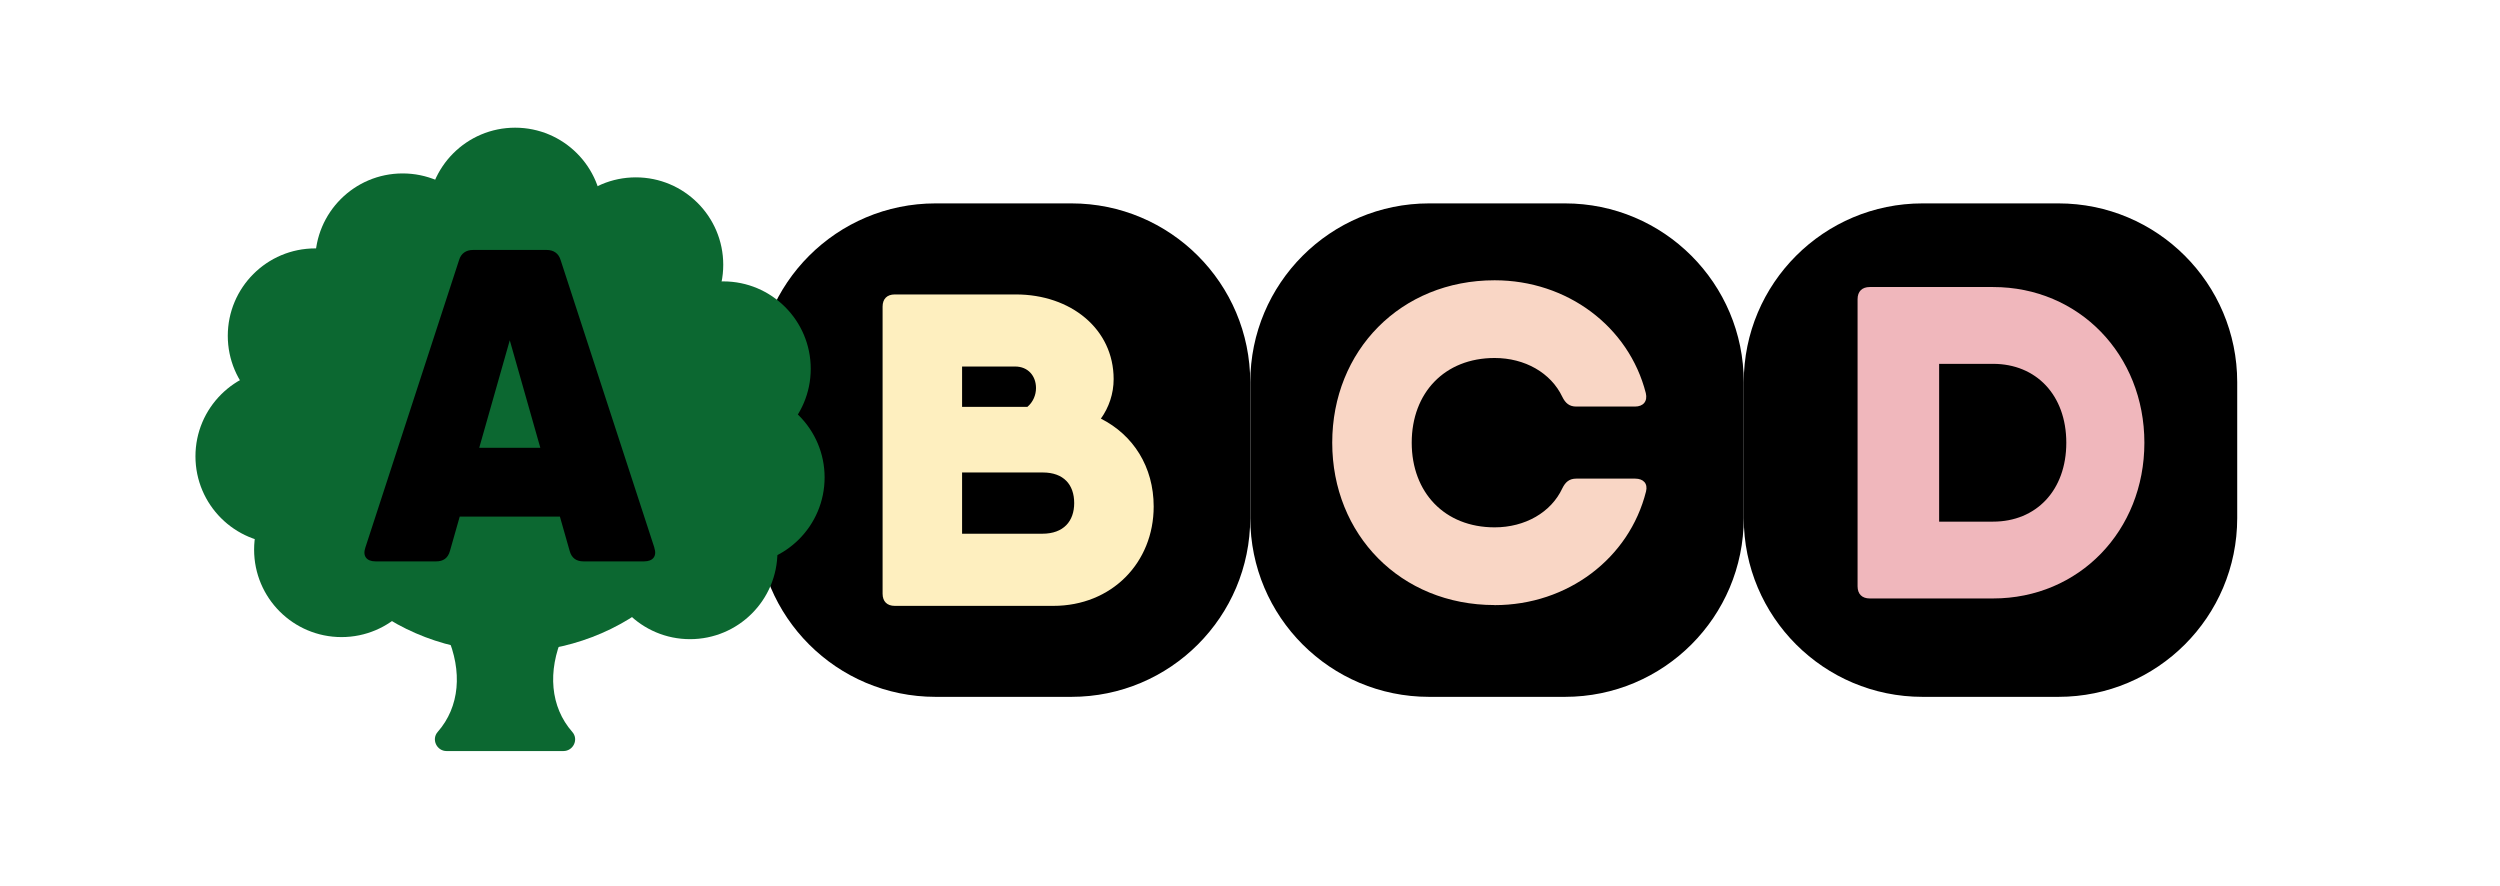
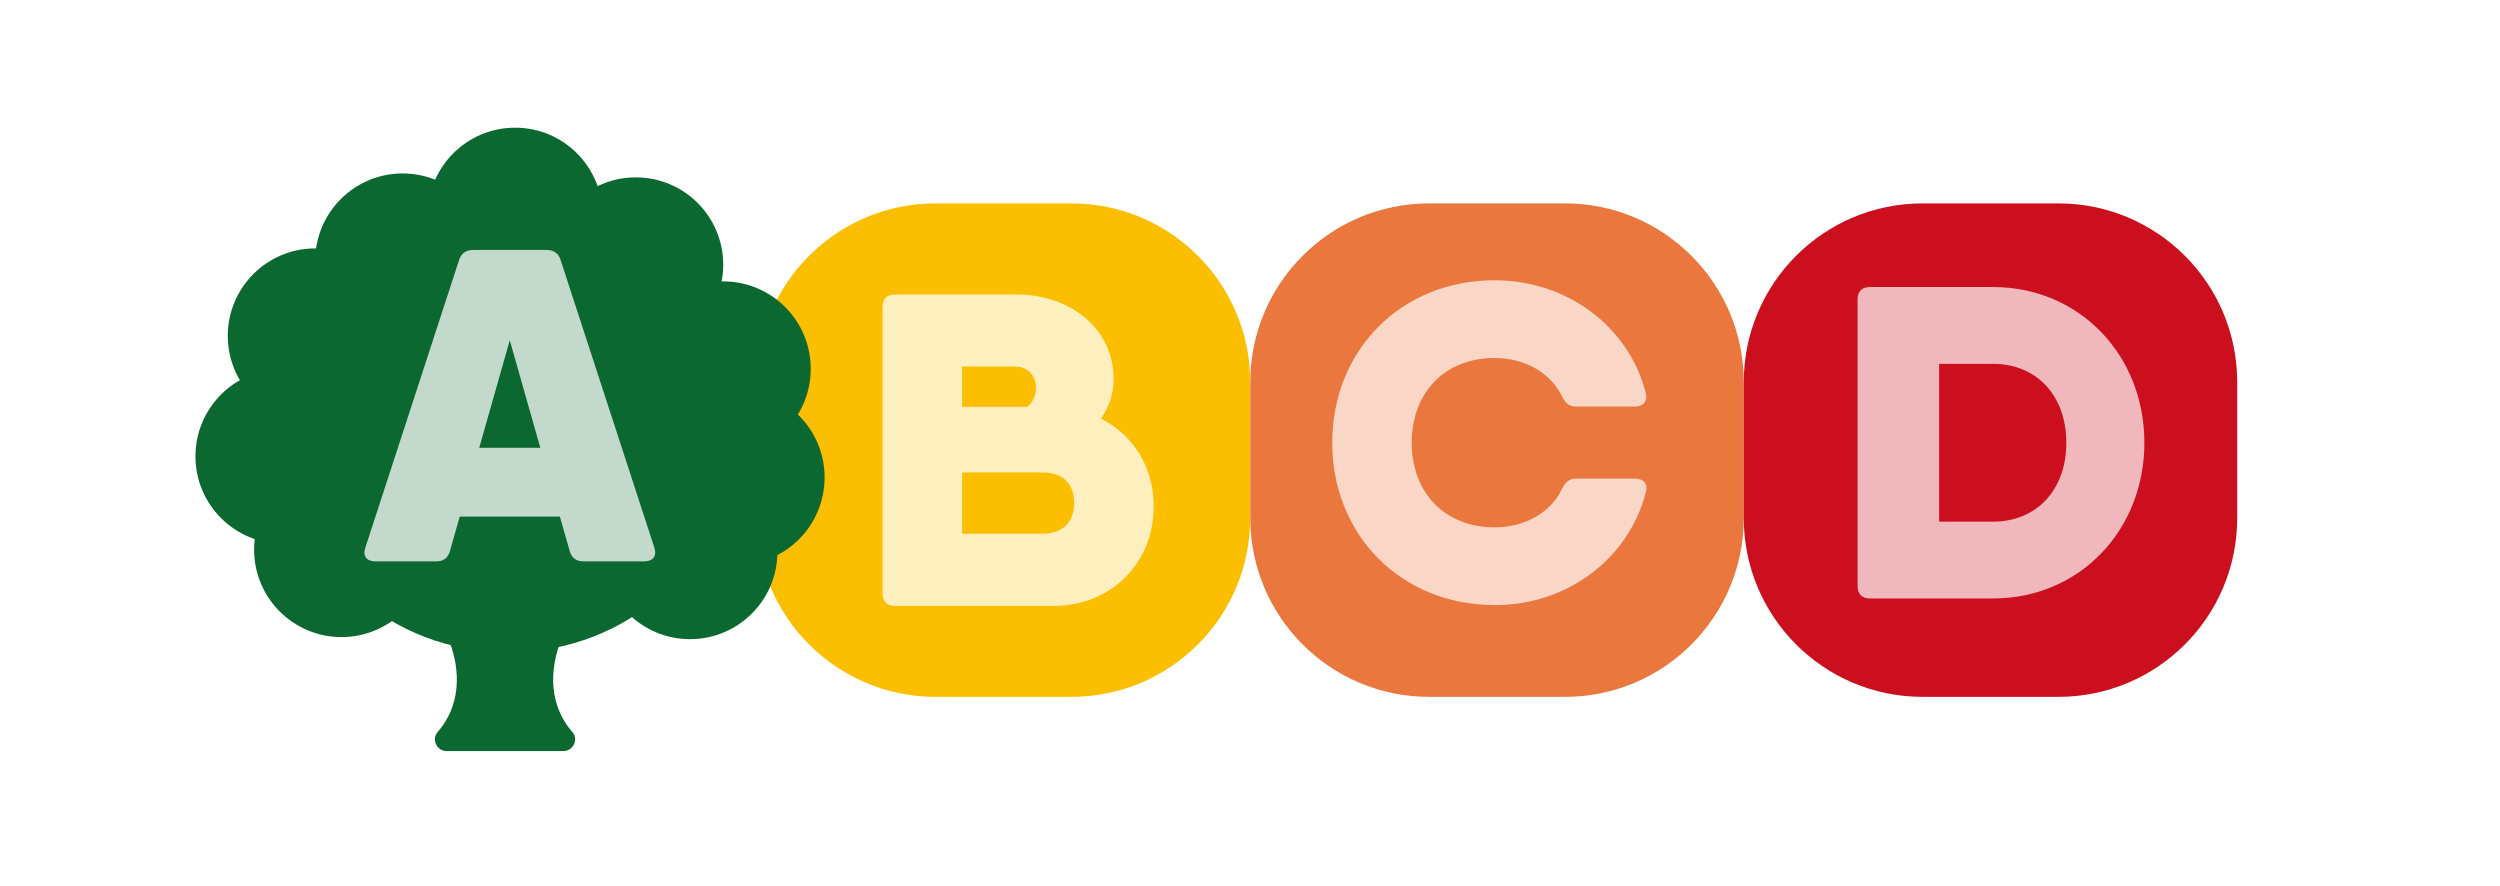
<svg xmlns="http://www.w3.org/2000/svg" id="Layer_1" data-name="Layer 1" viewBox="0 0 337.16 119.48" version="1.1">
  <defs id="defs1" />
  <g id="A">
-     <rect class="cls-7" x="102.06" y="27.43" width="66.55" height="66.55" rx="24.11" ry="24.11" id="rect1" />
-     <rect class="cls-6" x="168.62" y="27.43" width="66.55" height="66.55" rx="24.11" ry="24.11" id="rect2" />
-     <rect class="cls-4" x="235.17" y="27.43" width="66.55" height="66.55" rx="24.11" ry="24.11" id="rect3" />
+     <rect class="cls-7" x="102.06" y="27.43" width="66.55" height="66.55" rx="24.11" ry="24.11" id="rect1" style="fill:#fcbf00;fill-opacity:1" />
+     <rect class="cls-6" x="168.62" y="27.43" width="66.55" height="66.55" rx="24.11" ry="24.11" id="rect2" style="fill:#ea773d;fill-opacity:1" />
+     <rect class="cls-4" x="235.17" y="27.43" width="66.55" height="66.55" rx="24.11" ry="24.11" id="rect3" style="fill:#cc0f1f;fill-opacity:1" />
    <g class="cls-2" id="g3" style="fill:#feefbf;fill-opacity:1;opacity:1">
      <path class="cls-5" d="M148.47,56.46c4.37,2.2,7.12,6.5,7.12,11.85,0,7.56-5.64,13.4-13.54,13.4h-21.38c-1.04,0-1.64-.6-1.64-1.64v-38.72c0-1.04.6-1.64,1.64-1.64h16.34c7.38,0,13.18,4.64,13.18,11.42,0,1.97-.64,3.82-1.72,5.33h0ZM129.75,49.43v5.44h8.81c.77-.65,1.16-1.61,1.16-2.53,0-1.64-1.07-2.91-2.82-2.91h-7.15ZM144.87,67.85c0-2.48-1.41-4.13-4.24-4.13h-10.88v8.26h10.82c2.89,0,4.3-1.71,4.3-4.13Z" id="path3" style="fill:#feefbf;fill-opacity:1" />
    </g>
    <g class="cls-1" id="g4" style="fill:#f9d6c5;fill-opacity:1;opacity:1">
      <path class="cls-5" d="M201.57,81.6c-12.69,0-21.9-9.51-21.9-21.9s9.21-21.9,21.9-21.9c9.77,0,18.09,6.22,20.39,15.21.27,1.13-.36,1.82-1.46,1.82h-7.92c-.92,0-1.46-.45-1.88-1.31-1.54-3.24-5.05-5.24-9.13-5.24-6.74,0-11.18,4.7-11.18,11.42s4.44,11.42,11.18,11.42c4.11,0,7.62-2.02,9.13-5.26.42-.86.95-1.31,1.88-1.31h7.95c1.1,0,1.73.66,1.46,1.73-2.26,9.01-10.56,15.33-20.42,15.33h0Z" id="path4" style="fill:#f9d6c5;fill-opacity:1" />
    </g>
    <g class="cls-1" id="g5" style="fill:#f0b7bc;fill-opacity:1;opacity:1">
      <path class="cls-5" d="M268.8,38.71c11.58,0,20.4,9.12,20.4,21s-8.82,21-20.4,21h-16.64c-1.04,0-1.64-.6-1.64-1.64v-38.72c0-1.04.6-1.64,1.64-1.64h16.64ZM268.8,70.35c5.79,0,9.87-4.2,9.87-10.64s-4.08-10.64-9.87-10.64h-7.28v21.28h7.28Z" id="path5" style="fill:#f0b7bc;fill-opacity:1" />
    </g>
    <g id="g13" style="fill:#0c6831;fill-opacity:1">
      <circle class="cls-3" cx="69.47" cy="29.01" r="11.79" id="circle5" style="fill:#0c6831;fill-opacity:1" />
      <circle class="cls-3" cx="54.3" cy="35.18" r="11.79" id="circle6" style="fill:#0c6831;fill-opacity:1" />
      <circle class="cls-3" cx="85.75" cy="35.71" r="11.79" id="circle7" style="fill:#0c6831;fill-opacity:1" />
      <circle class="cls-3" cx="97.55" cy="49.74" r="11.79" id="circle8" style="fill:#0c6831;fill-opacity:1" />
      <circle class="cls-3" cx="42.51" cy="45.29" r="11.79" id="circle9" style="fill:#0c6831;fill-opacity:1" />
      <circle class="cls-3" cx="38.15" cy="61.54" r="11.79" id="circle10" style="fill:#0c6831;fill-opacity:1" />
      <circle class="cls-3" cx="46.06" cy="74.13" r="11.79" id="circle11" style="fill:#0c6831;fill-opacity:1" />
      <circle class="cls-3" cx="93.06" cy="74.41" r="11.79" id="circle12" style="fill:#0c6831;fill-opacity:1" />
      <circle class="cls-3" cx="99.42" cy="64.39" r="11.79" id="circle13" style="fill:#0c6831;fill-opacity:1" />
      <ellipse class="cls-3" cx="68.6" cy="61.84" rx="28.95" ry="26.13" id="ellipse13" style="fill:#0c6831;fill-opacity:1" />
      <path class="cls-3" d="M75.92,85.74c.23-.52-.17-1.1-.73-1.1-1.63-.01-4.56,0-7.08,0-2.52,0-5.46,0-7.08,0-.57,0-.96.58-.73,1.1,2.09,4.8,1.7,9.59-1.27,12.97-.88,1-.13,2.58,1.2,2.58h4.7s0,0,.01,0h11.04c1.34,0,2.09-1.58,1.2-2.58-2.96-3.37-3.36-8.17-1.27-12.97Z" id="path13" style="fill:#0c6831;fill-opacity:1" />
    </g>
-     <path class="cls-5" d="M88.24,73.86c.39,1.14-.18,1.85-1.37,1.85h-8.19c-.92,0-1.58-.42-1.85-1.4l-1.32-4.64h-13.51l-1.32,4.64c-.27.98-.92,1.4-1.85,1.4h-8.19c-1.19,0-1.76-.71-1.37-1.85l12.64-38.78c.27-.92.96-1.37,1.88-1.37h9.94c.92,0,1.61.45,1.88,1.37l12.64,38.78h0ZM72.87,60.39l-4.12-14.5-4.12,14.5h8.24Z" id="path14" />
+     <path class="cls-5" d="M88.24,73.86c.39,1.14-.18,1.85-1.37,1.85h-8.19c-.92,0-1.58-.42-1.85-1.4l-1.32-4.64h-13.51l-1.32,4.64c-.27.98-.92,1.4-1.85,1.4h-8.19c-1.19,0-1.76-.71-1.37-1.85l12.64-38.78c.27-.92.96-1.37,1.88-1.37h9.94c.92,0,1.61.45,1.88,1.37l12.64,38.78h0ZM72.87,60.39l-4.12-14.5-4.12,14.5h8.24Z" id="path14" style="fill:#c2d9cb;fill-opacity:1" />
  </g>
</svg>
